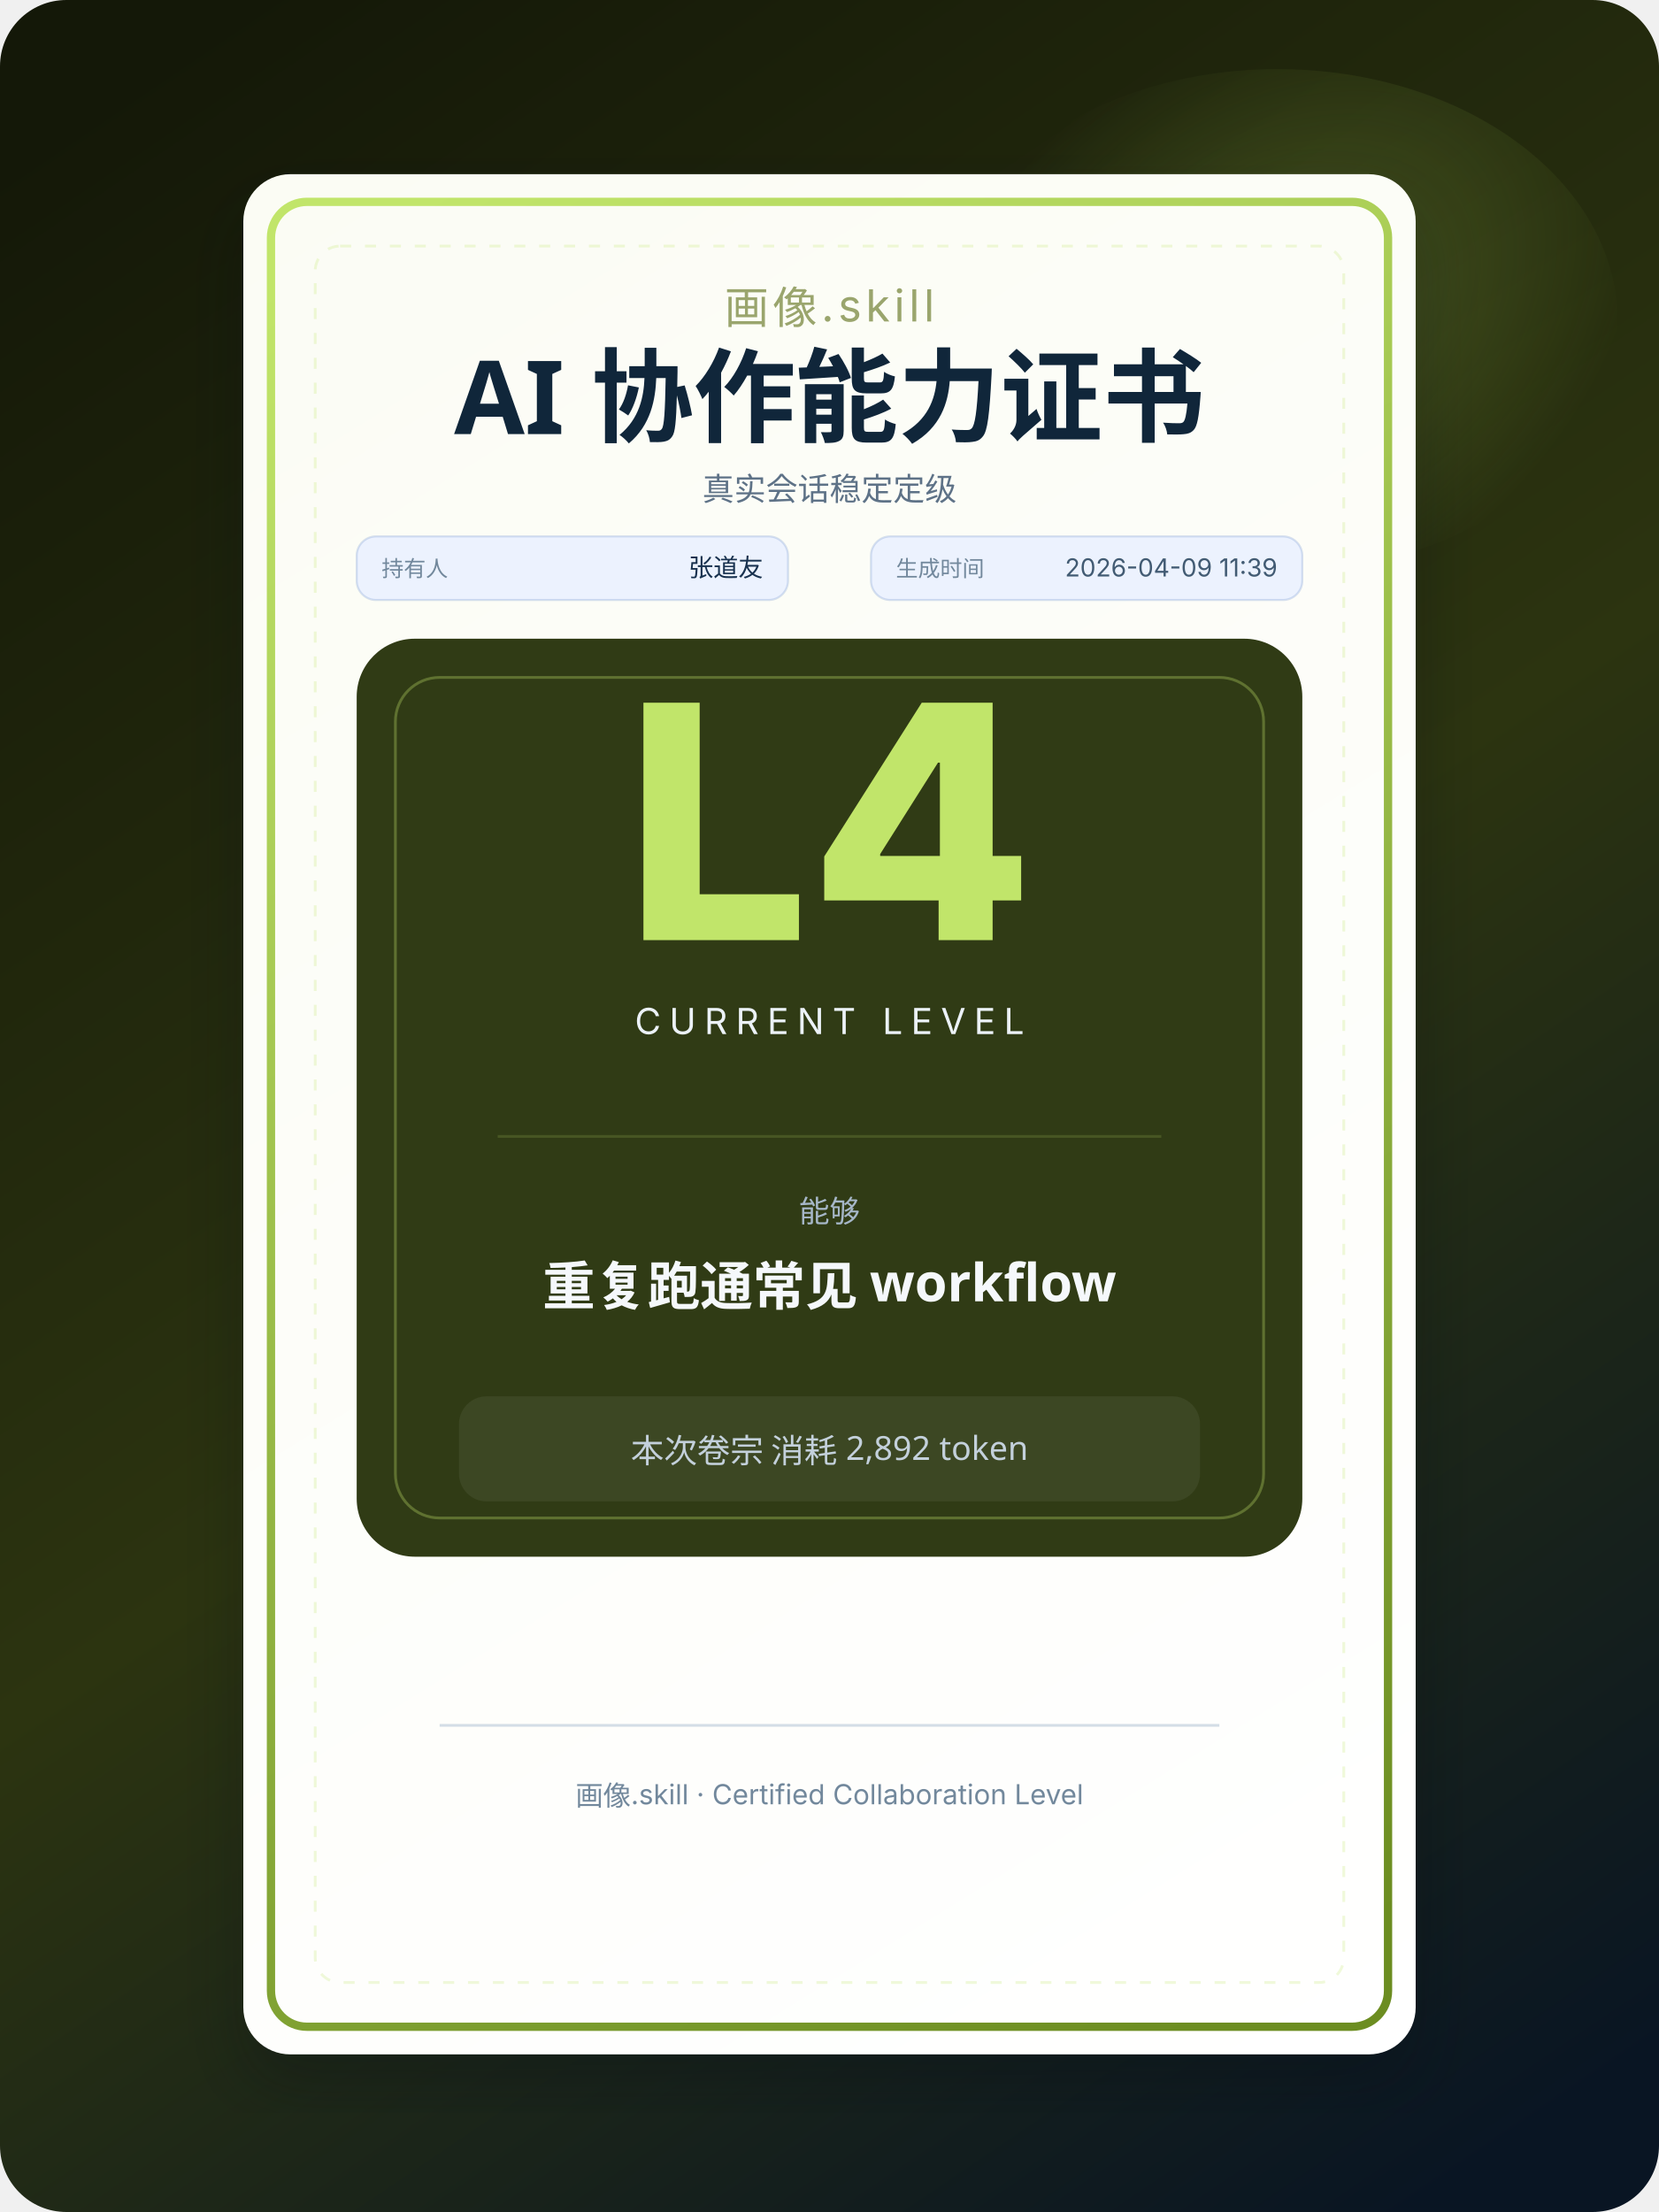
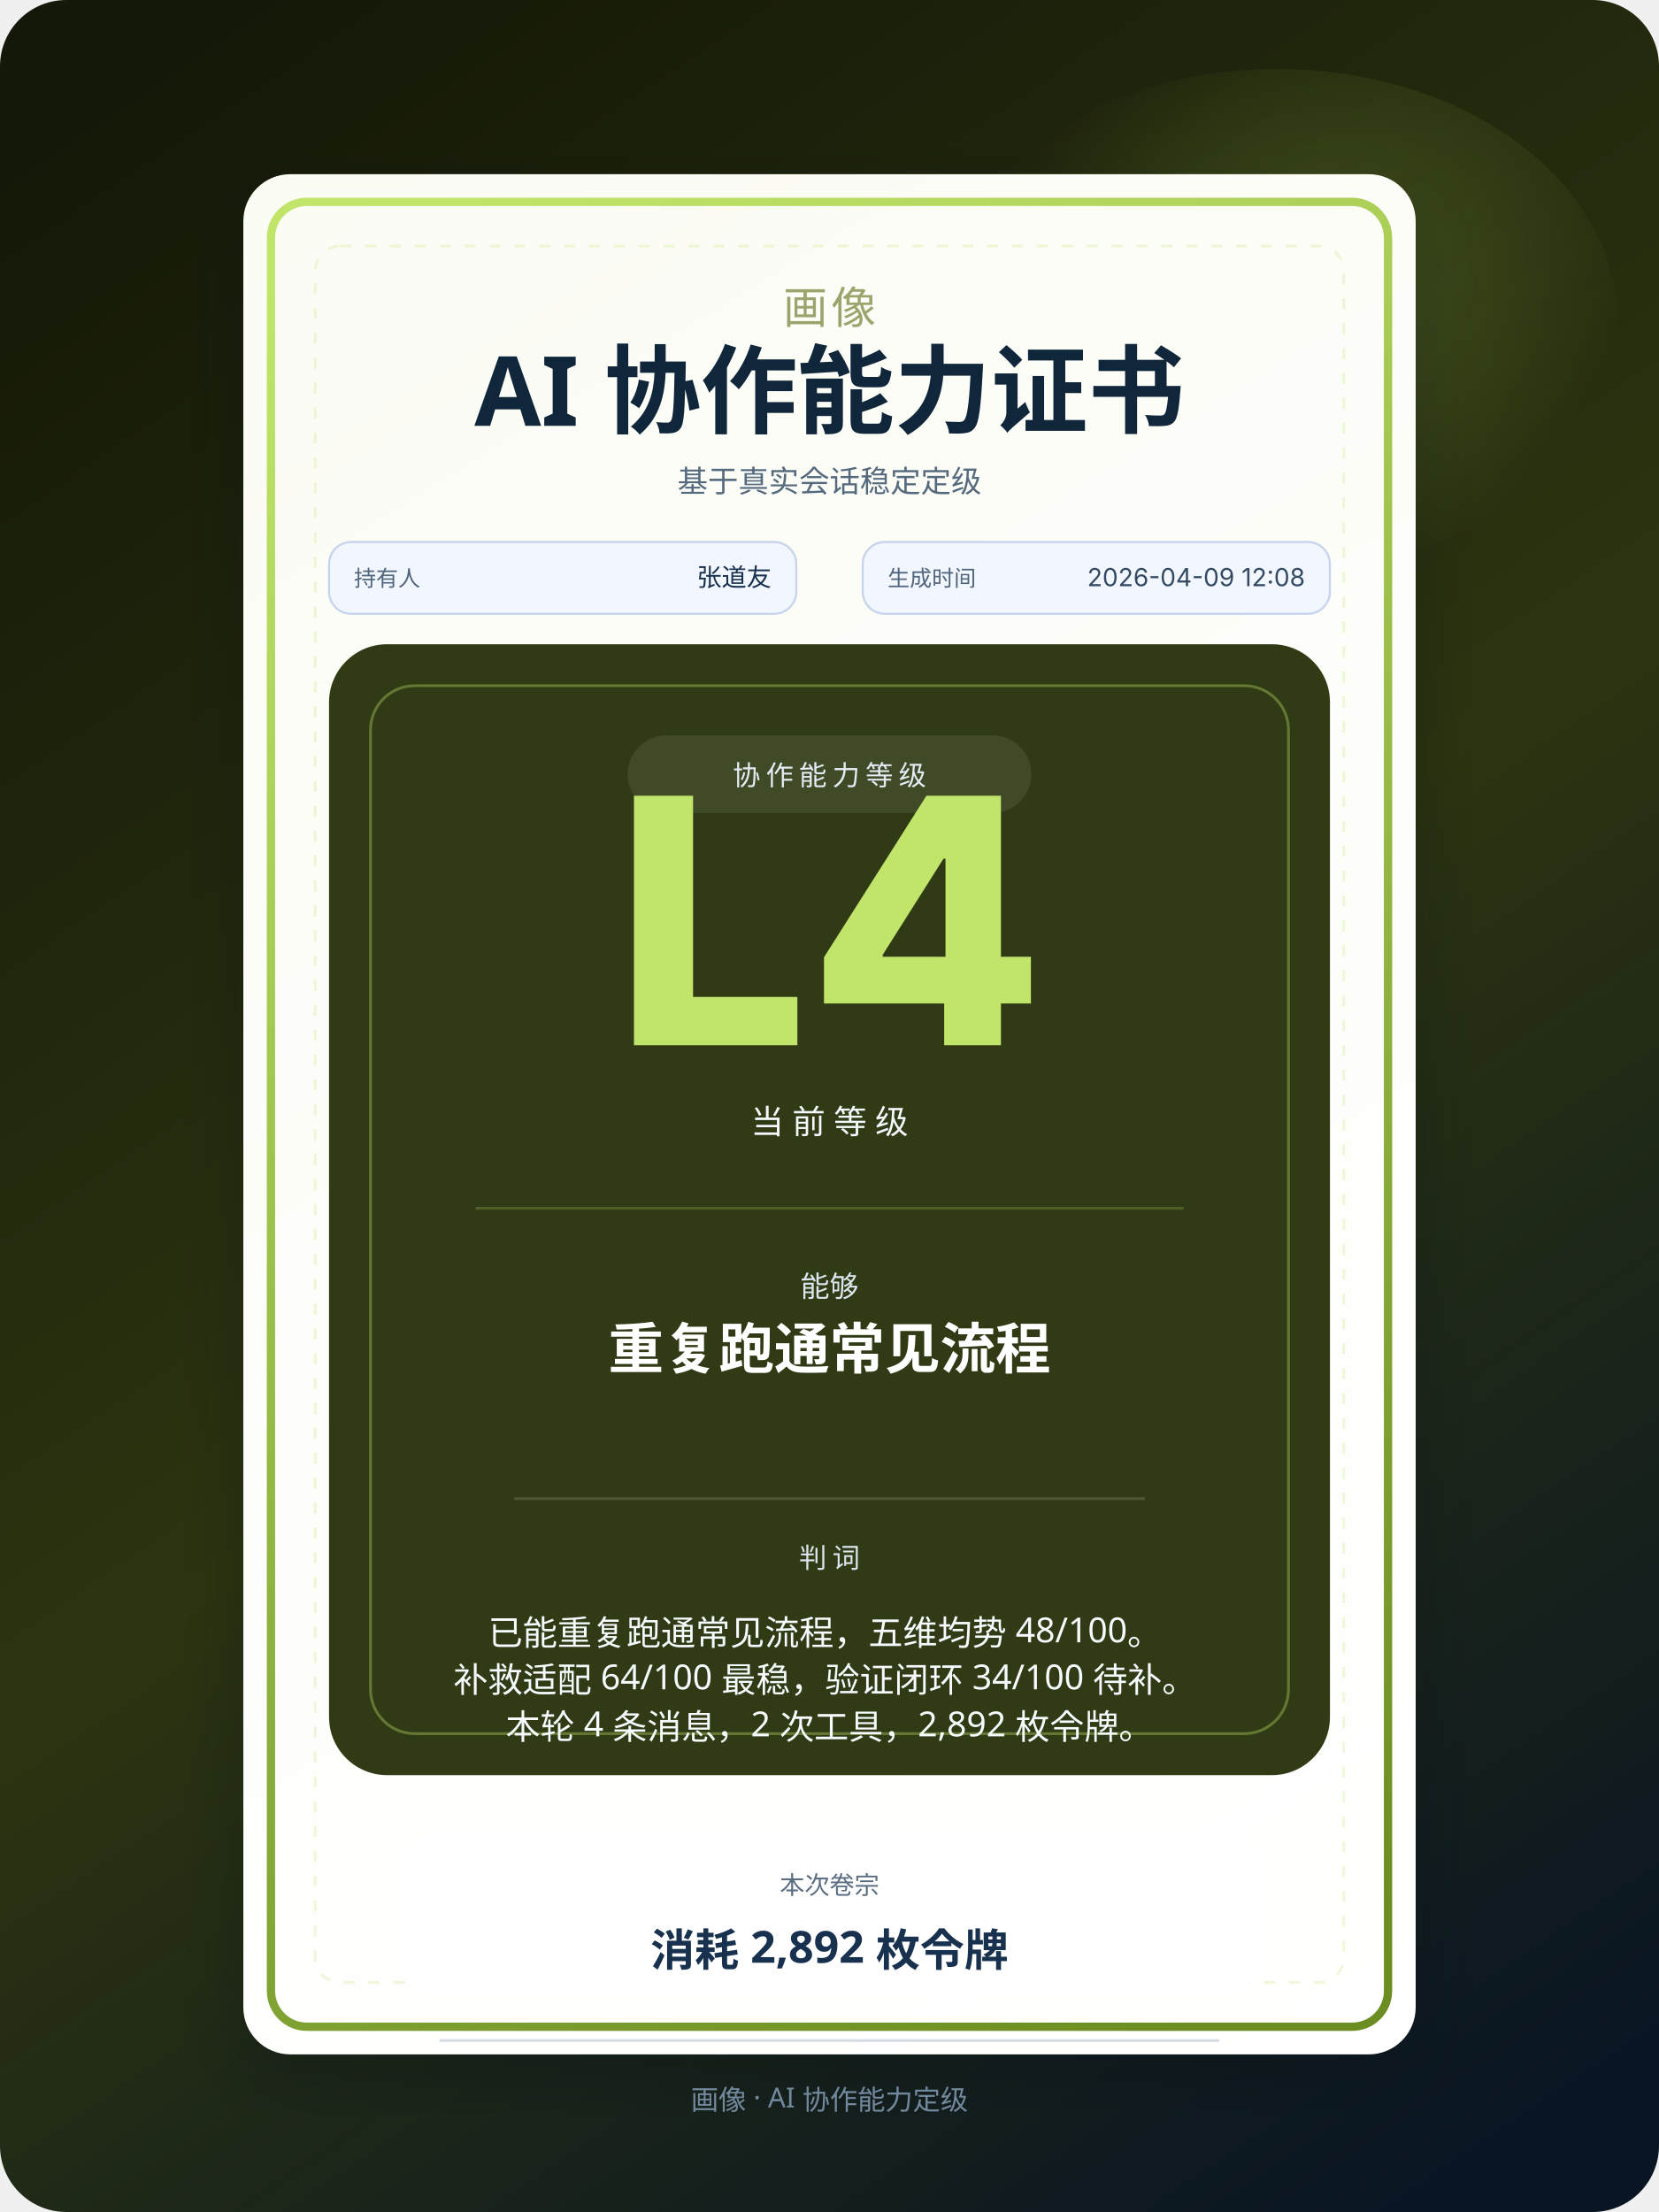
<svg xmlns="http://www.w3.org/2000/svg" width="1200" height="1600" viewBox="0 0 1200 1600" fill="none">
  <defs>
    <linearGradient id="bg" x1="96" y1="54" x2="1106" y2="1546" gradientUnits="userSpaceOnUse">
      <stop stop-color="#141808" />
      <stop offset="0.52" stop-color="#2C3410" />
      <stop offset="1" stop-color="#091523" />
    </linearGradient>
    <radialGradient id="halo" cx="0" cy="0" r="1" gradientUnits="userSpaceOnUse" gradientTransform="translate(924 232) rotate(142) scale(292 208)">
      <stop stop-color="#A8CF54" stop-opacity="0.28" />
      <stop offset="1" stop-color="#A8CF54" stop-opacity="0" />
    </radialGradient>
    <linearGradient id="card" x1="176" y1="124" x2="1022" y2="1486" gradientUnits="userSpaceOnUse">
      <stop stop-color="#FBFCF4" />
      <stop offset="1" stop-color="#FFFFFF" />
    </linearGradient>
    <linearGradient id="rim" x1="238" y1="184" x2="952" y2="1416" gradientUnits="userSpaceOnUse">
      <stop stop-color="#C1E56A" />
      <stop offset="1" stop-color="#6C8D21" />
    </linearGradient>
    <filter id="shadow" x="118" y="92" width="964" height="1436" filterUnits="userSpaceOnUse" color-interpolation-filters="sRGB">
      <feFlood flood-opacity="0" result="BackgroundImageFix" />
      <feColorMatrix in="SourceAlpha" type="matrix" values="0 0 0 0 0 0 0 0 0 0 0 0 0 0 0 0 0 0 127 0" result="hardAlpha" />
      <feOffset dy="24" />
      <feGaussianBlur stdDeviation="24" />
      <feColorMatrix type="matrix" values="0 0 0 0 0.02 0 0 0 0 0.05 0 0 0 0 0.08 0 0 0 0.28 0" />
      <feBlend mode="normal" in2="BackgroundImageFix" result="effect1_dropShadow_0_1" />
      <feBlend mode="normal" in="SourceGraphic" in2="effect1_dropShadow_0_1" result="shape" />
    </filter>
  </defs>
  <rect width="1200" height="1600" rx="48" fill="url(#bg)" />
  <ellipse cx="924" cy="232" rx="246" ry="182" fill="url(#halo)" />
  <g filter="url(#shadow)">
    <rect x="176" y="126" width="848" height="1360" rx="34" fill="url(#card)" />
    <rect x="196" y="146" width="808" height="1320" rx="26" stroke="url(#rim)" stroke-width="6" />
    <rect x="228" y="178" width="744" height="1256" rx="18" stroke="#C1E56A" stroke-opacity="0.24" stroke-width="2" stroke-dasharray="8 10" />
  </g>
-   <text x="600" y="234" fill="#9AA56D" font-size="32" text-anchor="middle" font-family="Inter, PingFang SC, Microsoft YaHei, sans-serif" letter-spacing="3">画像.skill</text>
-   <text x="600" y="314" fill="#10263A" font-size="74" text-anchor="middle" font-family="PingFang SC, Hiragino Sans GB, Microsoft YaHei, sans-serif" font-weight="700">AI 协作能力证书</text>
-   <text x="600" y="362" fill="#5E7287" font-size="23" text-anchor="middle" font-family="PingFang SC, Hiragino Sans GB, Microsoft YaHei, sans-serif">真实会话稳定定级</text>
+   <text x="600" y="234" fill="#9AA56D" font-size="32" text-anchor="middle" font-family="Inter, PingFang SC, Microsoft YaHei, sans-serif" letter-spacing="3">画像</text>
+   <text x="600" y="308" fill="#10263A" font-size="70" text-anchor="middle" font-family="PingFang SC, Hiragino Sans GB, Microsoft YaHei, sans-serif" font-weight="700">AI 协作能力证书</text>
+   <text x="600" y="356" fill="#566A7E" font-size="22" text-anchor="middle" font-family="PingFang SC, Hiragino Sans GB, Microsoft YaHei, sans-serif">基于真实会话稳定定级</text>
  <g>
-     <rect x="258" y="388" width="312" height="46" rx="14" fill="#EAF1FF" fill-opacity="0.88" stroke="#315FBC" stroke-opacity="0.18" stroke-width="1.5" />
-     <text x="276" y="417" fill="#72889C" font-size="16" font-family="Inter, PingFang SC, Microsoft YaHei, sans-serif">持有人</text>
-     <text x="552" y="417" fill="#18314E" font-size="18" text-anchor="end" font-family="Inter, PingFang SC, Microsoft YaHei, sans-serif">张道友</text>
+     <rect x="238" y="392" width="338" height="52" rx="16" fill="#F2F6FF" fill-opacity="0.99" stroke="#315FBC" stroke-opacity="0.24" stroke-width="1.5" />
+     <text x="256" y="424" fill="#50657B" font-size="16" font-family="Inter, PingFang SC, Microsoft YaHei, sans-serif">持有人</text>
+     <text x="558" y="424" fill="#18314E" font-size="18" text-anchor="end" font-family="Inter, PingFang SC, Microsoft YaHei, sans-serif">张道友</text>
  </g>
  <g>
-     <rect x="630" y="388" width="312" height="46" rx="14" fill="#EAF1FF" fill-opacity="0.88" stroke="#315FBC" stroke-opacity="0.18" stroke-width="1.5" />
-     <text x="648" y="417" fill="#72889C" font-size="16" font-family="Inter, PingFang SC, Microsoft YaHei, sans-serif">生成时间</text>
-     <text x="924" y="417" fill="#425B73" font-size="18" text-anchor="end" font-family="Inter, PingFang SC, Microsoft YaHei, sans-serif">2026-04-09 11:39</text>
+     <rect x="624" y="392" width="338" height="52" rx="16" fill="#F2F6FF" fill-opacity="0.99" stroke="#315FBC" stroke-opacity="0.24" stroke-width="1.5" />
+     <text x="642" y="424" fill="#50657B" font-size="16" font-family="Inter, PingFang SC, Microsoft YaHei, sans-serif">生成时间</text>
+     <text x="944" y="424" fill="#344A63" font-size="18" text-anchor="end" font-family="Inter, PingFang SC, Microsoft YaHei, sans-serif">2026-04-09 12:08</text>
  </g>
  <g>
-     <rect x="258" y="462" width="684" height="664" rx="42" fill="#303B15" />
-     <rect x="286" y="490" width="628" height="608" rx="32" stroke="#C1E56A" stroke-opacity="0.32" stroke-width="2" />
-     <text x="600" y="680" fill="#C1E56A" font-size="236" text-anchor="middle" font-family="Inter, PingFang SC, Microsoft YaHei, sans-serif" font-weight="800">L4</text>
-     <text x="600" y="748" fill="#ECF2F8" font-size="26" text-anchor="middle" font-family="Inter, PingFang SC, Microsoft YaHei, sans-serif" letter-spacing="6">CURRENT LEVEL</text>
-     <line x1="360" y1="822" x2="840" y2="822" stroke="#C1E56A" stroke-opacity="0.16" stroke-width="2" />
-     <text x="600" y="884" fill="#A6B7C8" font-size="22" text-anchor="middle" font-family="PingFang SC, Hiragino Sans GB, Microsoft YaHei, sans-serif">能够</text>
-     <text x="600" y="944" fill="#F5F8FB" font-size="38" text-anchor="middle" font-family="PingFang SC, Hiragino Sans GB, Microsoft YaHei, sans-serif" font-weight="700">
-       <tspan x="600" dy="0">重复跑通常见 workflow</tspan>
+     <rect x="238" y="466" width="724" height="818" rx="42" fill="#303B15" />
+     <rect x="268" y="496" width="664" height="758" rx="32" stroke="#C1E56A" stroke-opacity="0.36" stroke-width="2" />
+     <rect x="454" y="532" width="292" height="56" rx="28" fill="#FFFFFF" fill-opacity="0.08" />
+     <text x="600" y="568" fill="#E3EBF3" font-size="20" text-anchor="middle" font-family="PingFang SC, Hiragino Sans GB, Microsoft YaHei, sans-serif" letter-spacing="4">协作能力等级</text>
+     <text x="600" y="756" fill="#C1E56A" font-size="248" text-anchor="middle" font-family="Inter, PingFang SC, Microsoft YaHei, sans-serif" font-weight="800">L4</text>
+     <text x="600" y="820" fill="#F4F8FC" font-size="24" text-anchor="middle" font-family="PingFang SC, Hiragino Sans GB, Microsoft YaHei, sans-serif" letter-spacing="6">当前等级</text>
+     <line x1="344" y1="874" x2="856" y2="874" stroke="#C1E56A" stroke-opacity="0.22" stroke-width="2" />
+     <text x="600" y="938" fill="#DDE6EE" font-size="21" text-anchor="middle" font-family="PingFang SC, Hiragino Sans GB, Microsoft YaHei, sans-serif">能够</text>
+     <text x="600" y="990" fill="#FFFFFF" font-size="40" text-anchor="middle" font-family="PingFang SC, Hiragino Sans GB, Microsoft YaHei, sans-serif" font-weight="700">
+       <tspan x="600" dy="0">重复跑通常见流程</tspan>
    </text>
-     <rect x="332" y="1010" width="536" height="76" rx="20" fill="#FFFFFF" fill-opacity="0.06" />
-     <text x="600" y="1058" fill="#C3D0DB" font-size="24" text-anchor="middle" font-family="PingFang SC, Hiragino Sans GB, Microsoft YaHei, sans-serif">本次卷宗 消耗 2,892 token</text>
+     <line x1="372" y1="1084" x2="828" y2="1084" stroke="#FFFFFF" stroke-opacity="0.14" stroke-width="2" />
+     <text x="600" y="1134" fill="#DDE6EE" font-size="20" text-anchor="middle" font-family="PingFang SC, Hiragino Sans GB, Microsoft YaHei, sans-serif" letter-spacing="4">判词</text>
+     <text x="600" y="1190" fill="#F6FAFD" font-size="25" text-anchor="middle" font-family="PingFang SC, Hiragino Sans GB, Microsoft YaHei, sans-serif" font-weight="500">
+       <tspan x="600" dy="0">已能重复跑通常见流程，五维均势 48/100。</tspan>
+       <tspan x="600" dy="34">补救适配 64/100 最稳，验证闭环 34/100 待补。</tspan>
+       <tspan x="600" dy="34">本轮 4 条消息，2 次工具，2,892 枚令牌。</tspan>
+     </text>
  </g>
-   <line x1="318" y1="1248" x2="882" y2="1248" stroke="#D4DDE6" stroke-width="2" />
-   <text x="600" y="1306" fill="#72889C" font-size="20" text-anchor="middle" font-family="Inter, PingFang SC, Microsoft YaHei, sans-serif">画像.skill · Certified Collaboration Level</text>
+   <g>
+     <rect x="286" y="1326" width="628" height="116" rx="30" fill="#FFFFFF" fill-opacity="0.96" />
+     <text x="600" y="1370" fill="#5A6D81" font-size="18" text-anchor="middle" font-family="PingFang SC, Hiragino Sans GB, Microsoft YaHei, sans-serif">本次卷宗</text>
+     <text x="600" y="1422" fill="#18314E" font-size="32" text-anchor="middle" font-family="PingFang SC, Hiragino Sans GB, Microsoft YaHei, sans-serif" font-weight="700">消耗 2,892 枚令牌</text>
+   </g>
+   <line x1="318" y1="1476" x2="882" y2="1476" stroke="#D4DDE6" stroke-width="2" />
+   <text x="600" y="1526" fill="#72889C" font-size="20" text-anchor="middle" font-family="PingFang SC, Hiragino Sans GB, Microsoft YaHei, sans-serif">画像 · AI 协作能力定级</text>
</svg>
